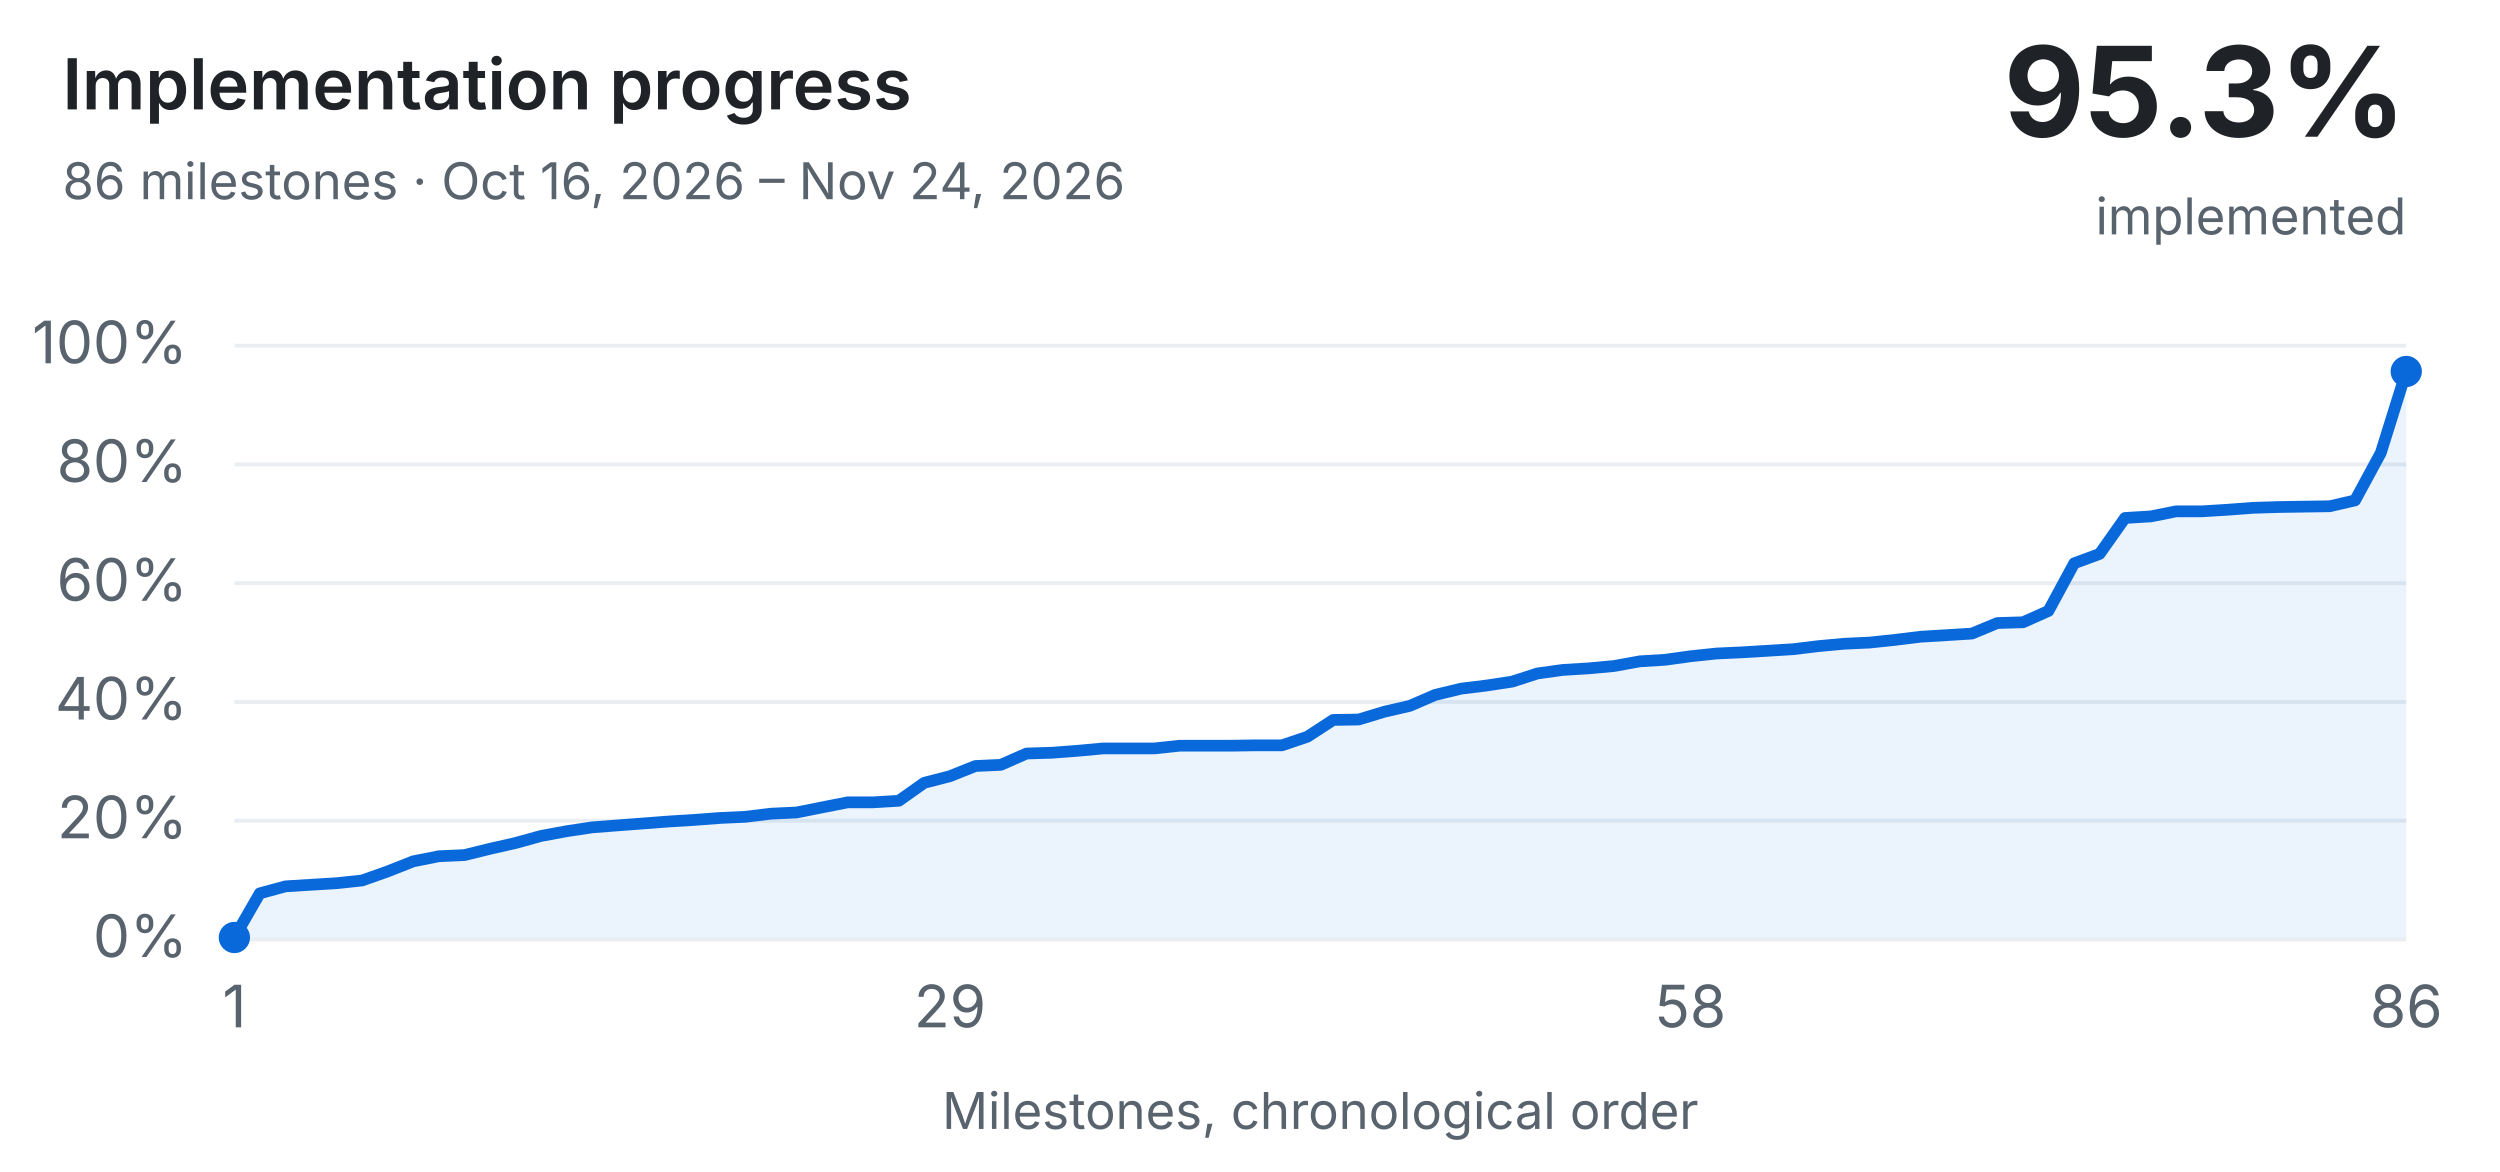
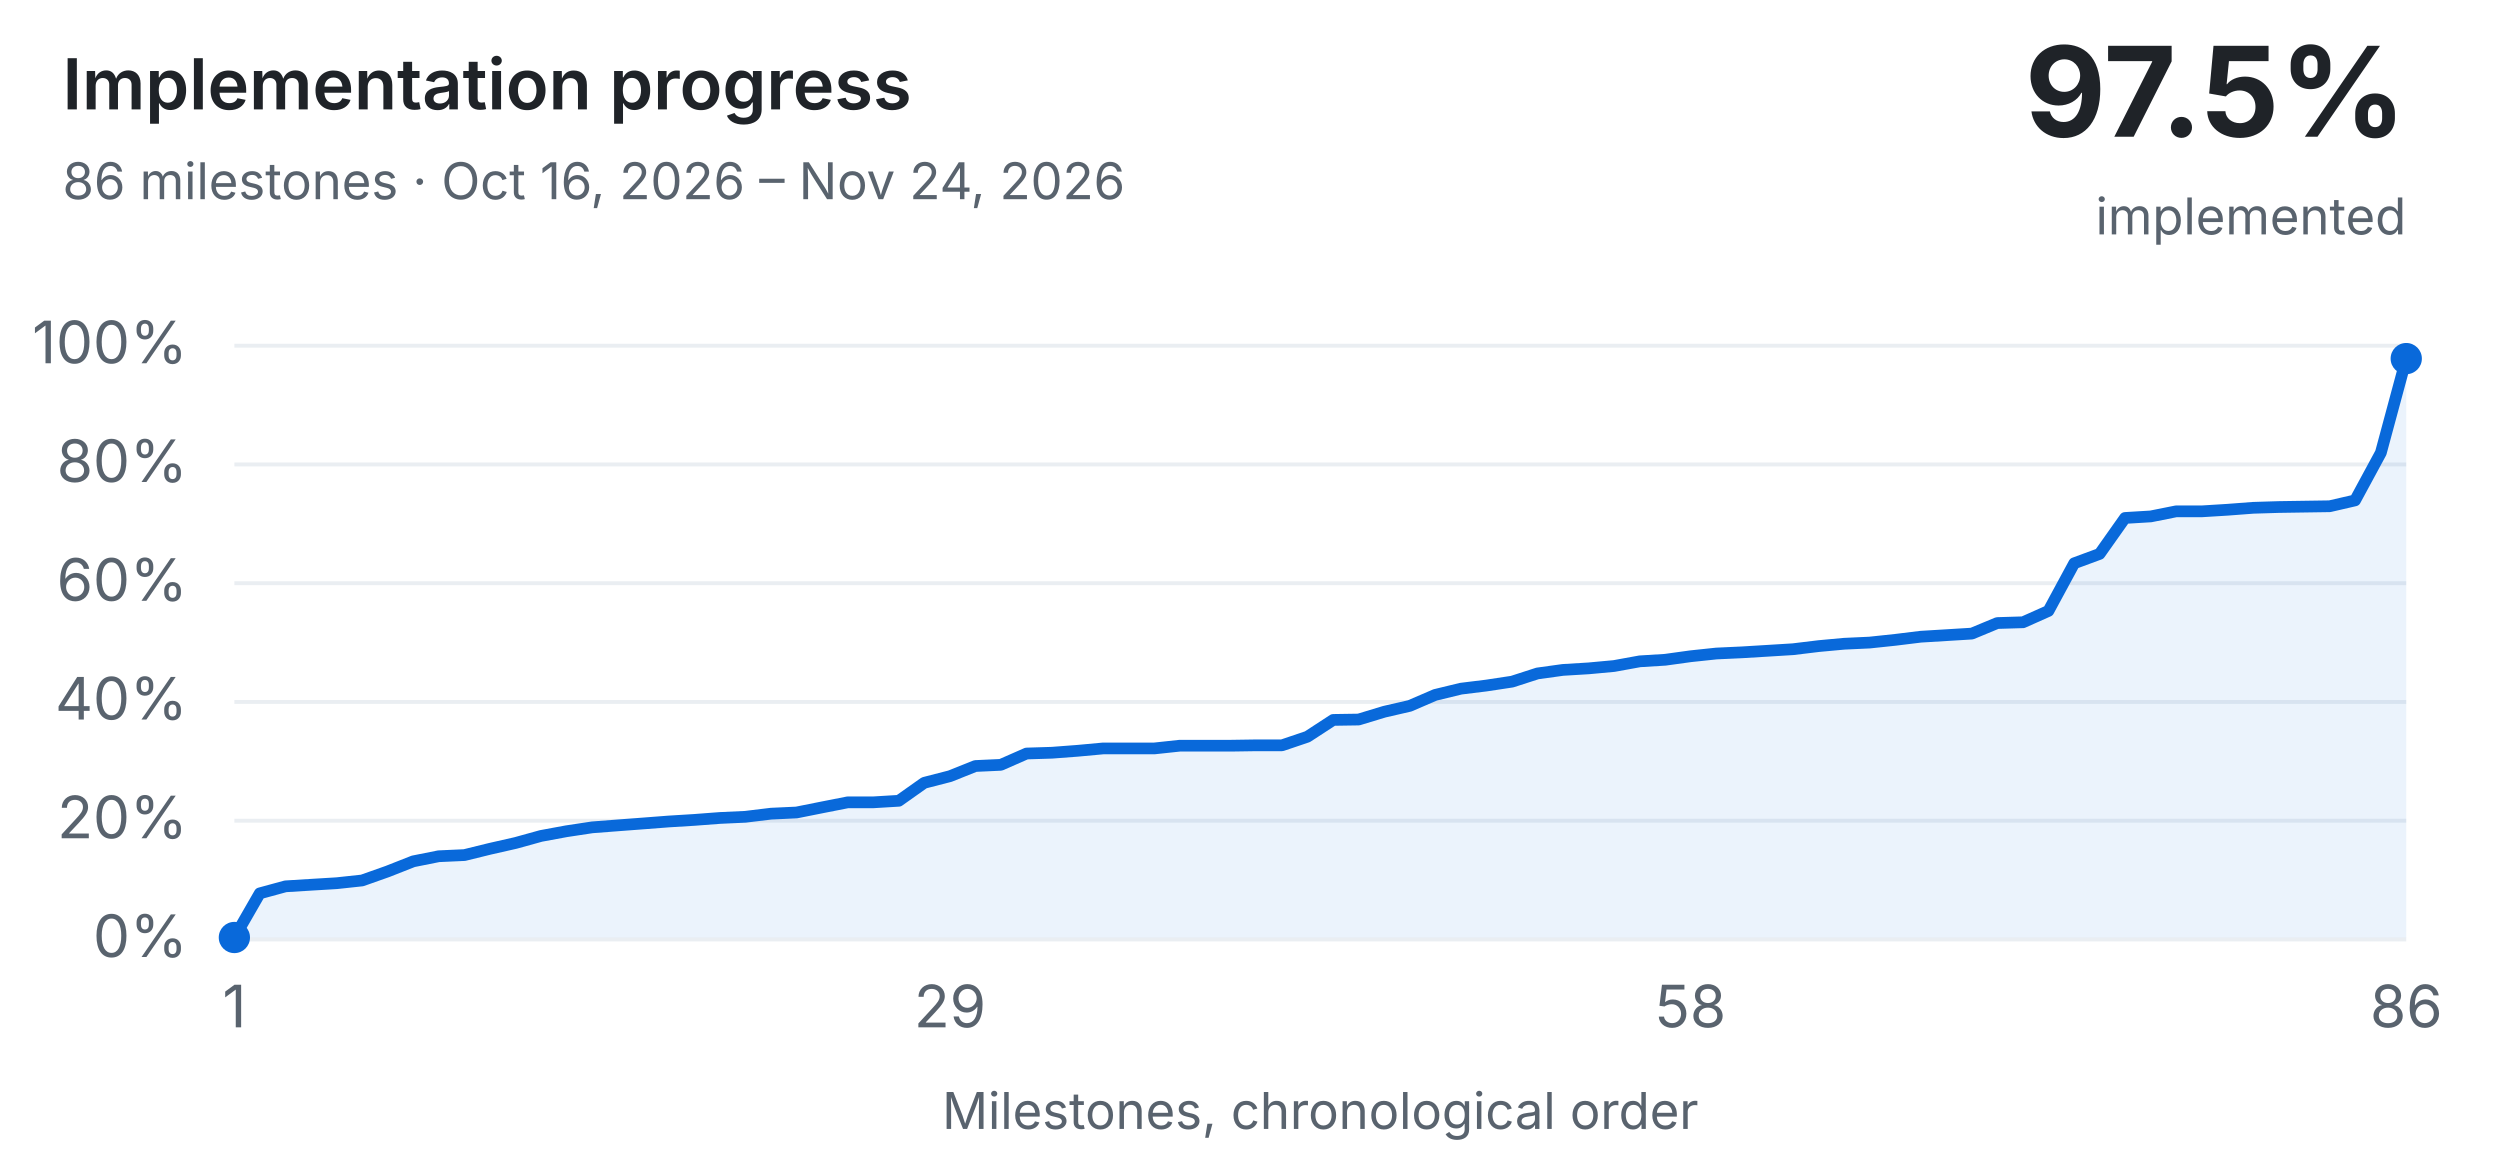
<svg xmlns="http://www.w3.org/2000/svg" width="640" height="300" viewBox="0 0 640 300" role="img" aria-labelledby="history-title history-description">
  <style>text{font:13px system-ui,-apple-system,Segoe UI,sans-serif;fill:#1f2328}.dim{fill:#59636e}.bg{fill:#eaeef2}.done{fill:#1a7f37}.part{fill:#d4a72c}.unchecked{fill:#0969da}@media (prefers-color-scheme:dark){text{fill:#e6edf3}.dim{fill:#9198a1}.bg{fill:#30363d}.done{fill:#3fb950}}</style>
  <style>
  .history-heading{font-size:18px;font-weight:600}
  .history-value{font-size:32px;font-weight:650}
  .history-axis{font-size:15px}
  .history-line{fill:none;stroke:#0969da;stroke-width:3;stroke-linecap:round;stroke-linejoin:round}
  .history-point,.history-area{fill:#0969da}
  .history-area{fill-opacity:.08}
  @media (prefers-color-scheme:dark){.history-line{stroke:#58a6ff}.history-point,.history-area{fill:#58a6ff}}
</style>
  <text class="history-heading" x="16" y="28">Implementation progress</text>
  <text class="dim" x="16" y="51">86 milestones · Oct 16, 2026 – Nov 24, 2026</text>
-   <text class="history-value" x="616" y="35" text-anchor="end">95.3%</text>
+   <text class="history-value" x="616" y="35" text-anchor="end">97.5%</text>
  <text class="dim" x="616" y="60" text-anchor="end">implemented</text>
  <rect class="bg" x="60" y="240.0" width="556" height="1" />
  <text class="dim history-axis" x="48" y="245.0" text-anchor="end">0%</text>
  <rect class="bg" x="60" y="209.6" width="556" height="1" />
  <text class="dim history-axis" x="48" y="214.6" text-anchor="end">20%</text>
  <rect class="bg" x="60" y="179.2" width="556" height="1" />
  <text class="dim history-axis" x="48" y="184.2" text-anchor="end">40%</text>
  <rect class="bg" x="60" y="148.8" width="556" height="1" />
  <text class="dim history-axis" x="48" y="153.8" text-anchor="end">60%</text>
  <rect class="bg" x="60" y="118.4" width="556" height="1" />
  <text class="dim history-axis" x="48" y="123.4" text-anchor="end">80%</text>
  <rect class="bg" x="60" y="88.0" width="556" height="1" />
  <text class="dim history-axis" x="48" y="93.0" text-anchor="end">100%</text>
-   <polygon class="history-area" points="60.0,240 60.0,240.0 66.5,228.7 73.1,226.9 79.6,226.5 86.2,226.1 92.7,225.4 99.2,223.1 105.8,220.5 112.3,219.2 118.9,218.9 125.4,217.3 132.0,215.8 138.5,214.0 145.0,212.8 151.6,211.8 158.1,211.3 164.7,210.8 171.2,210.3 177.7,209.9 184.3,209.4 190.8,209.1 197.4,208.3 203.9,208.0 210.4,206.7 217.0,205.4 223.5,205.4 230.1,205.0 236.6,200.4 243.2,198.7 249.7,196.1 256.2,195.8 262.8,192.9 269.3,192.7 275.9,192.2 282.4,191.6 288.9,191.6 295.5,191.6 302.0,190.9 308.6,190.9 315.1,190.9 321.6,190.8 328.2,190.8 334.7,188.6 341.3,184.3 347.8,184.2 354.4,182.2 360.9,180.7 367.4,177.9 374.0,176.3 380.5,175.5 387.1,174.5 393.6,172.4 400.1,171.5 406.7,171.1 413.2,170.5 419.8,169.3 426.3,168.9 432.8,168.0 439.4,167.3 445.9,167.0 452.5,166.6 459.0,166.2 465.6,165.4 472.1,164.8 478.6,164.5 485.2,163.8 491.7,163.0 498.3,162.6 504.8,162.2 511.3,159.5 517.9,159.3 524.4,156.4 531.0,144.2 537.5,141.8 544.0,132.6 550.6,132.2 557.1,130.9 563.7,130.9 570.2,130.5 576.8,130.0 583.3,129.8 589.8,129.7 596.4,129.6 602.9,128.1 609.5,115.9 616.0,95.1 616.0,240" />
-   <polyline class="history-line" points="60.0,240.0 66.5,228.7 73.1,226.9 79.6,226.5 86.2,226.1 92.7,225.4 99.2,223.1 105.8,220.5 112.3,219.2 118.9,218.9 125.4,217.3 132.0,215.8 138.5,214.0 145.0,212.8 151.6,211.8 158.1,211.3 164.7,210.8 171.2,210.3 177.7,209.9 184.3,209.4 190.8,209.1 197.4,208.3 203.9,208.0 210.4,206.7 217.0,205.4 223.5,205.4 230.1,205.0 236.6,200.4 243.2,198.7 249.7,196.1 256.2,195.8 262.8,192.9 269.3,192.7 275.9,192.2 282.4,191.6 288.9,191.6 295.5,191.6 302.0,190.9 308.6,190.9 315.1,190.9 321.6,190.8 328.2,190.8 334.7,188.6 341.3,184.3 347.8,184.2 354.4,182.2 360.9,180.7 367.4,177.9 374.0,176.3 380.5,175.5 387.1,174.5 393.6,172.4 400.1,171.5 406.7,171.1 413.2,170.5 419.8,169.3 426.3,168.9 432.8,168.0 439.4,167.3 445.9,167.0 452.5,166.6 459.0,166.2 465.6,165.4 472.1,164.8 478.6,164.5 485.2,163.8 491.7,163.0 498.3,162.6 504.8,162.2 511.3,159.5 517.9,159.3 524.4,156.4 531.0,144.2 537.5,141.8 544.0,132.6 550.6,132.2 557.1,130.9 563.7,130.9 570.2,130.5 576.8,130.0 583.3,129.8 589.8,129.7 596.4,129.6 602.9,128.1 609.5,115.9 616.0,95.1" />
+   <polygon class="history-area" points="60.0,240 60.0,240.0 66.5,228.7 73.1,226.9 79.6,226.5 86.2,226.1 92.7,225.4 99.2,223.1 105.8,220.5 112.3,219.2 118.9,218.9 125.4,217.3 132.0,215.8 138.5,214.0 145.0,212.8 151.6,211.8 158.1,211.3 164.7,210.8 171.2,210.3 177.7,209.9 184.3,209.4 190.8,209.1 197.4,208.3 203.9,208.0 210.4,206.7 217.0,205.4 223.5,205.4 230.1,205.0 236.6,200.4 243.2,198.7 249.7,196.1 256.2,195.8 262.8,192.9 269.3,192.7 275.9,192.2 282.4,191.6 288.9,191.6 295.5,191.6 302.0,190.9 308.6,190.9 315.1,190.9 321.6,190.8 328.2,190.8 334.7,188.6 341.3,184.3 347.8,184.2 354.4,182.2 360.9,180.7 367.4,177.9 374.0,176.3 380.5,175.5 387.1,174.5 393.6,172.4 400.1,171.5 406.7,171.1 413.2,170.5 419.8,169.3 426.3,168.9 432.8,168.0 439.4,167.3 445.9,167.0 452.5,166.6 459.0,166.2 465.6,165.4 472.1,164.8 478.6,164.5 485.2,163.8 491.7,163.0 498.3,162.6 504.8,162.2 511.3,159.5 517.9,159.3 524.4,156.4 531.0,144.2 537.5,141.8 544.0,132.6 550.6,132.2 557.1,130.9 563.7,130.9 570.2,130.5 576.8,130.0 583.3,129.8 589.8,129.7 596.4,129.6 602.9,128.1 609.5,115.9 616.0,91.8 616.0,240" />
+   <polyline class="history-line" points="60.0,240.0 66.5,228.7 73.1,226.9 79.6,226.5 86.2,226.1 92.7,225.4 99.2,223.1 105.8,220.5 112.3,219.2 118.9,218.9 125.4,217.3 132.0,215.8 138.5,214.0 145.0,212.8 151.6,211.8 158.1,211.3 164.7,210.8 171.2,210.3 177.7,209.9 184.3,209.4 190.8,209.1 197.4,208.3 203.9,208.0 210.4,206.7 217.0,205.4 223.5,205.4 230.1,205.0 236.6,200.4 243.2,198.7 249.7,196.1 256.2,195.8 262.8,192.9 269.3,192.7 275.9,192.2 282.4,191.6 288.9,191.6 295.5,191.6 302.0,190.9 308.6,190.9 315.1,190.9 321.6,190.8 328.2,190.8 334.7,188.6 341.3,184.3 347.8,184.2 354.4,182.2 360.9,180.7 367.4,177.9 374.0,176.3 380.5,175.5 387.1,174.5 393.6,172.4 400.1,171.5 406.7,171.1 413.2,170.5 419.8,169.3 426.3,168.9 432.8,168.0 439.4,167.3 445.9,167.0 452.5,166.6 459.0,166.2 465.6,165.4 472.1,164.8 478.6,164.5 485.2,163.8 491.7,163.0 498.3,162.6 504.8,162.2 511.3,159.5 517.9,159.3 524.4,156.4 531.0,144.2 537.5,141.8 544.0,132.6 550.6,132.2 557.1,130.9 563.7,130.9 570.2,130.5 576.8,130.0 583.3,129.8 589.8,129.7 596.4,129.6 602.9,128.1 609.5,115.9 616.0,91.8" />
  <circle class="history-point" cx="60.0" cy="240.0" r="4" />
  <circle fill="transparent" cx="66.5" cy="228.7" r="3" />
  <circle fill="transparent" cx="73.1" cy="226.9" r="3" />
  <circle fill="transparent" cx="79.6" cy="226.5" r="3" />
  <circle fill="transparent" cx="86.2" cy="226.1" r="3" />
  <circle fill="transparent" cx="92.7" cy="225.4" r="3" />
  <circle fill="transparent" cx="99.2" cy="223.1" r="3" />
  <circle fill="transparent" cx="105.8" cy="220.5" r="3" />
  <circle fill="transparent" cx="112.3" cy="219.2" r="3" />
  <circle fill="transparent" cx="118.9" cy="218.9" r="3" />
  <circle fill="transparent" cx="125.4" cy="217.3" r="3" />
  <circle fill="transparent" cx="132.0" cy="215.8" r="3" />
  <circle fill="transparent" cx="138.5" cy="214.0" r="3" />
  <circle fill="transparent" cx="145.0" cy="212.8" r="3" />
  <circle fill="transparent" cx="151.6" cy="211.8" r="3" />
  <circle fill="transparent" cx="158.1" cy="211.3" r="3" />
  <circle fill="transparent" cx="164.7" cy="210.8" r="3" />
  <circle fill="transparent" cx="171.2" cy="210.3" r="3" />
  <circle fill="transparent" cx="177.7" cy="209.9" r="3" />
  <circle fill="transparent" cx="184.3" cy="209.4" r="3" />
  <circle fill="transparent" cx="190.8" cy="209.1" r="3" />
  <circle fill="transparent" cx="197.4" cy="208.3" r="3" />
  <circle fill="transparent" cx="203.9" cy="208.0" r="3" />
  <circle fill="transparent" cx="210.4" cy="206.7" r="3" />
  <circle fill="transparent" cx="217.0" cy="205.4" r="3" />
  <circle fill="transparent" cx="223.5" cy="205.4" r="3" />
  <circle fill="transparent" cx="230.1" cy="205.0" r="3" />
  <circle fill="transparent" cx="236.6" cy="200.4" r="3" />
  <circle fill="transparent" cx="243.2" cy="198.7" r="3" />
  <circle fill="transparent" cx="249.7" cy="196.1" r="3" />
  <circle fill="transparent" cx="256.2" cy="195.8" r="3" />
  <circle fill="transparent" cx="262.8" cy="192.9" r="3" />
  <circle fill="transparent" cx="269.3" cy="192.7" r="3" />
  <circle fill="transparent" cx="275.9" cy="192.2" r="3" />
  <circle fill="transparent" cx="282.4" cy="191.6" r="3" />
  <circle fill="transparent" cx="288.9" cy="191.6" r="3" />
  <circle fill="transparent" cx="295.5" cy="191.6" r="3" />
  <circle fill="transparent" cx="302.0" cy="190.9" r="3" />
  <circle fill="transparent" cx="308.6" cy="190.9" r="3" />
  <circle fill="transparent" cx="315.1" cy="190.9" r="3" />
  <circle fill="transparent" cx="321.6" cy="190.8" r="3" />
  <circle fill="transparent" cx="328.2" cy="190.8" r="3" />
  <circle fill="transparent" cx="334.7" cy="188.6" r="3" />
  <circle fill="transparent" cx="341.3" cy="184.3" r="3" />
  <circle fill="transparent" cx="347.8" cy="184.2" r="3" />
  <circle fill="transparent" cx="354.4" cy="182.2" r="3" />
  <circle fill="transparent" cx="360.9" cy="180.7" r="3" />
  <circle fill="transparent" cx="367.4" cy="177.9" r="3" />
  <circle fill="transparent" cx="374.0" cy="176.3" r="3" />
  <circle fill="transparent" cx="380.5" cy="175.5" r="3" />
  <circle fill="transparent" cx="387.1" cy="174.5" r="3" />
  <circle fill="transparent" cx="393.6" cy="172.4" r="3" />
  <circle fill="transparent" cx="400.1" cy="171.5" r="3" />
  <circle fill="transparent" cx="406.7" cy="171.1" r="3" />
  <circle fill="transparent" cx="413.2" cy="170.5" r="3" />
  <circle fill="transparent" cx="419.8" cy="169.3" r="3" />
  <circle fill="transparent" cx="426.3" cy="168.9" r="3" />
  <circle fill="transparent" cx="432.8" cy="168.0" r="3" />
  <circle fill="transparent" cx="439.4" cy="167.3" r="3" />
  <circle fill="transparent" cx="445.9" cy="167.0" r="3" />
  <circle fill="transparent" cx="452.5" cy="166.6" r="3" />
  <circle fill="transparent" cx="459.0" cy="166.2" r="3" />
  <circle fill="transparent" cx="465.6" cy="165.4" r="3" />
  <circle fill="transparent" cx="472.1" cy="164.8" r="3" />
  <circle fill="transparent" cx="478.6" cy="164.5" r="3" />
  <circle fill="transparent" cx="485.2" cy="163.8" r="3" />
  <circle fill="transparent" cx="491.7" cy="163.0" r="3" />
  <circle fill="transparent" cx="498.3" cy="162.6" r="3" />
  <circle fill="transparent" cx="504.8" cy="162.2" r="3" />
  <circle fill="transparent" cx="511.3" cy="159.5" r="3" />
  <circle fill="transparent" cx="517.9" cy="159.3" r="3" />
  <circle fill="transparent" cx="524.4" cy="156.4" r="3" />
  <circle fill="transparent" cx="531.0" cy="144.2" r="3" />
  <circle fill="transparent" cx="537.5" cy="141.8" r="3" />
  <circle fill="transparent" cx="544.0" cy="132.6" r="3" />
  <circle fill="transparent" cx="550.6" cy="132.2" r="3" />
  <circle fill="transparent" cx="557.1" cy="130.9" r="3" />
  <circle fill="transparent" cx="563.7" cy="130.9" r="3" />
  <circle fill="transparent" cx="570.2" cy="130.5" r="3" />
  <circle fill="transparent" cx="576.8" cy="130.0" r="3" />
  <circle fill="transparent" cx="583.3" cy="129.8" r="3" />
  <circle fill="transparent" cx="589.8" cy="129.7" r="3" />
  <circle fill="transparent" cx="596.4" cy="129.6" r="3" />
  <circle fill="transparent" cx="602.9" cy="128.1" r="3" />
  <circle fill="transparent" cx="609.5" cy="115.9" r="3" />
-   <circle class="history-point" cx="616.0" cy="95.1" r="4" />
+   <circle class="history-point" cx="616.0" cy="91.8" r="4" />
  <text class="dim history-axis" x="60.0" y="263" text-anchor="middle">1</text>
  <text class="dim history-axis" x="243.2" y="263" text-anchor="middle">29</text>
  <text class="dim history-axis" x="432.8" y="263" text-anchor="middle">58</text>
  <text class="dim history-axis" x="616.0" y="263" text-anchor="middle">86</text>
  <text class="dim" x="338" y="289" text-anchor="middle">Milestones, chronological order</text>
</svg>
